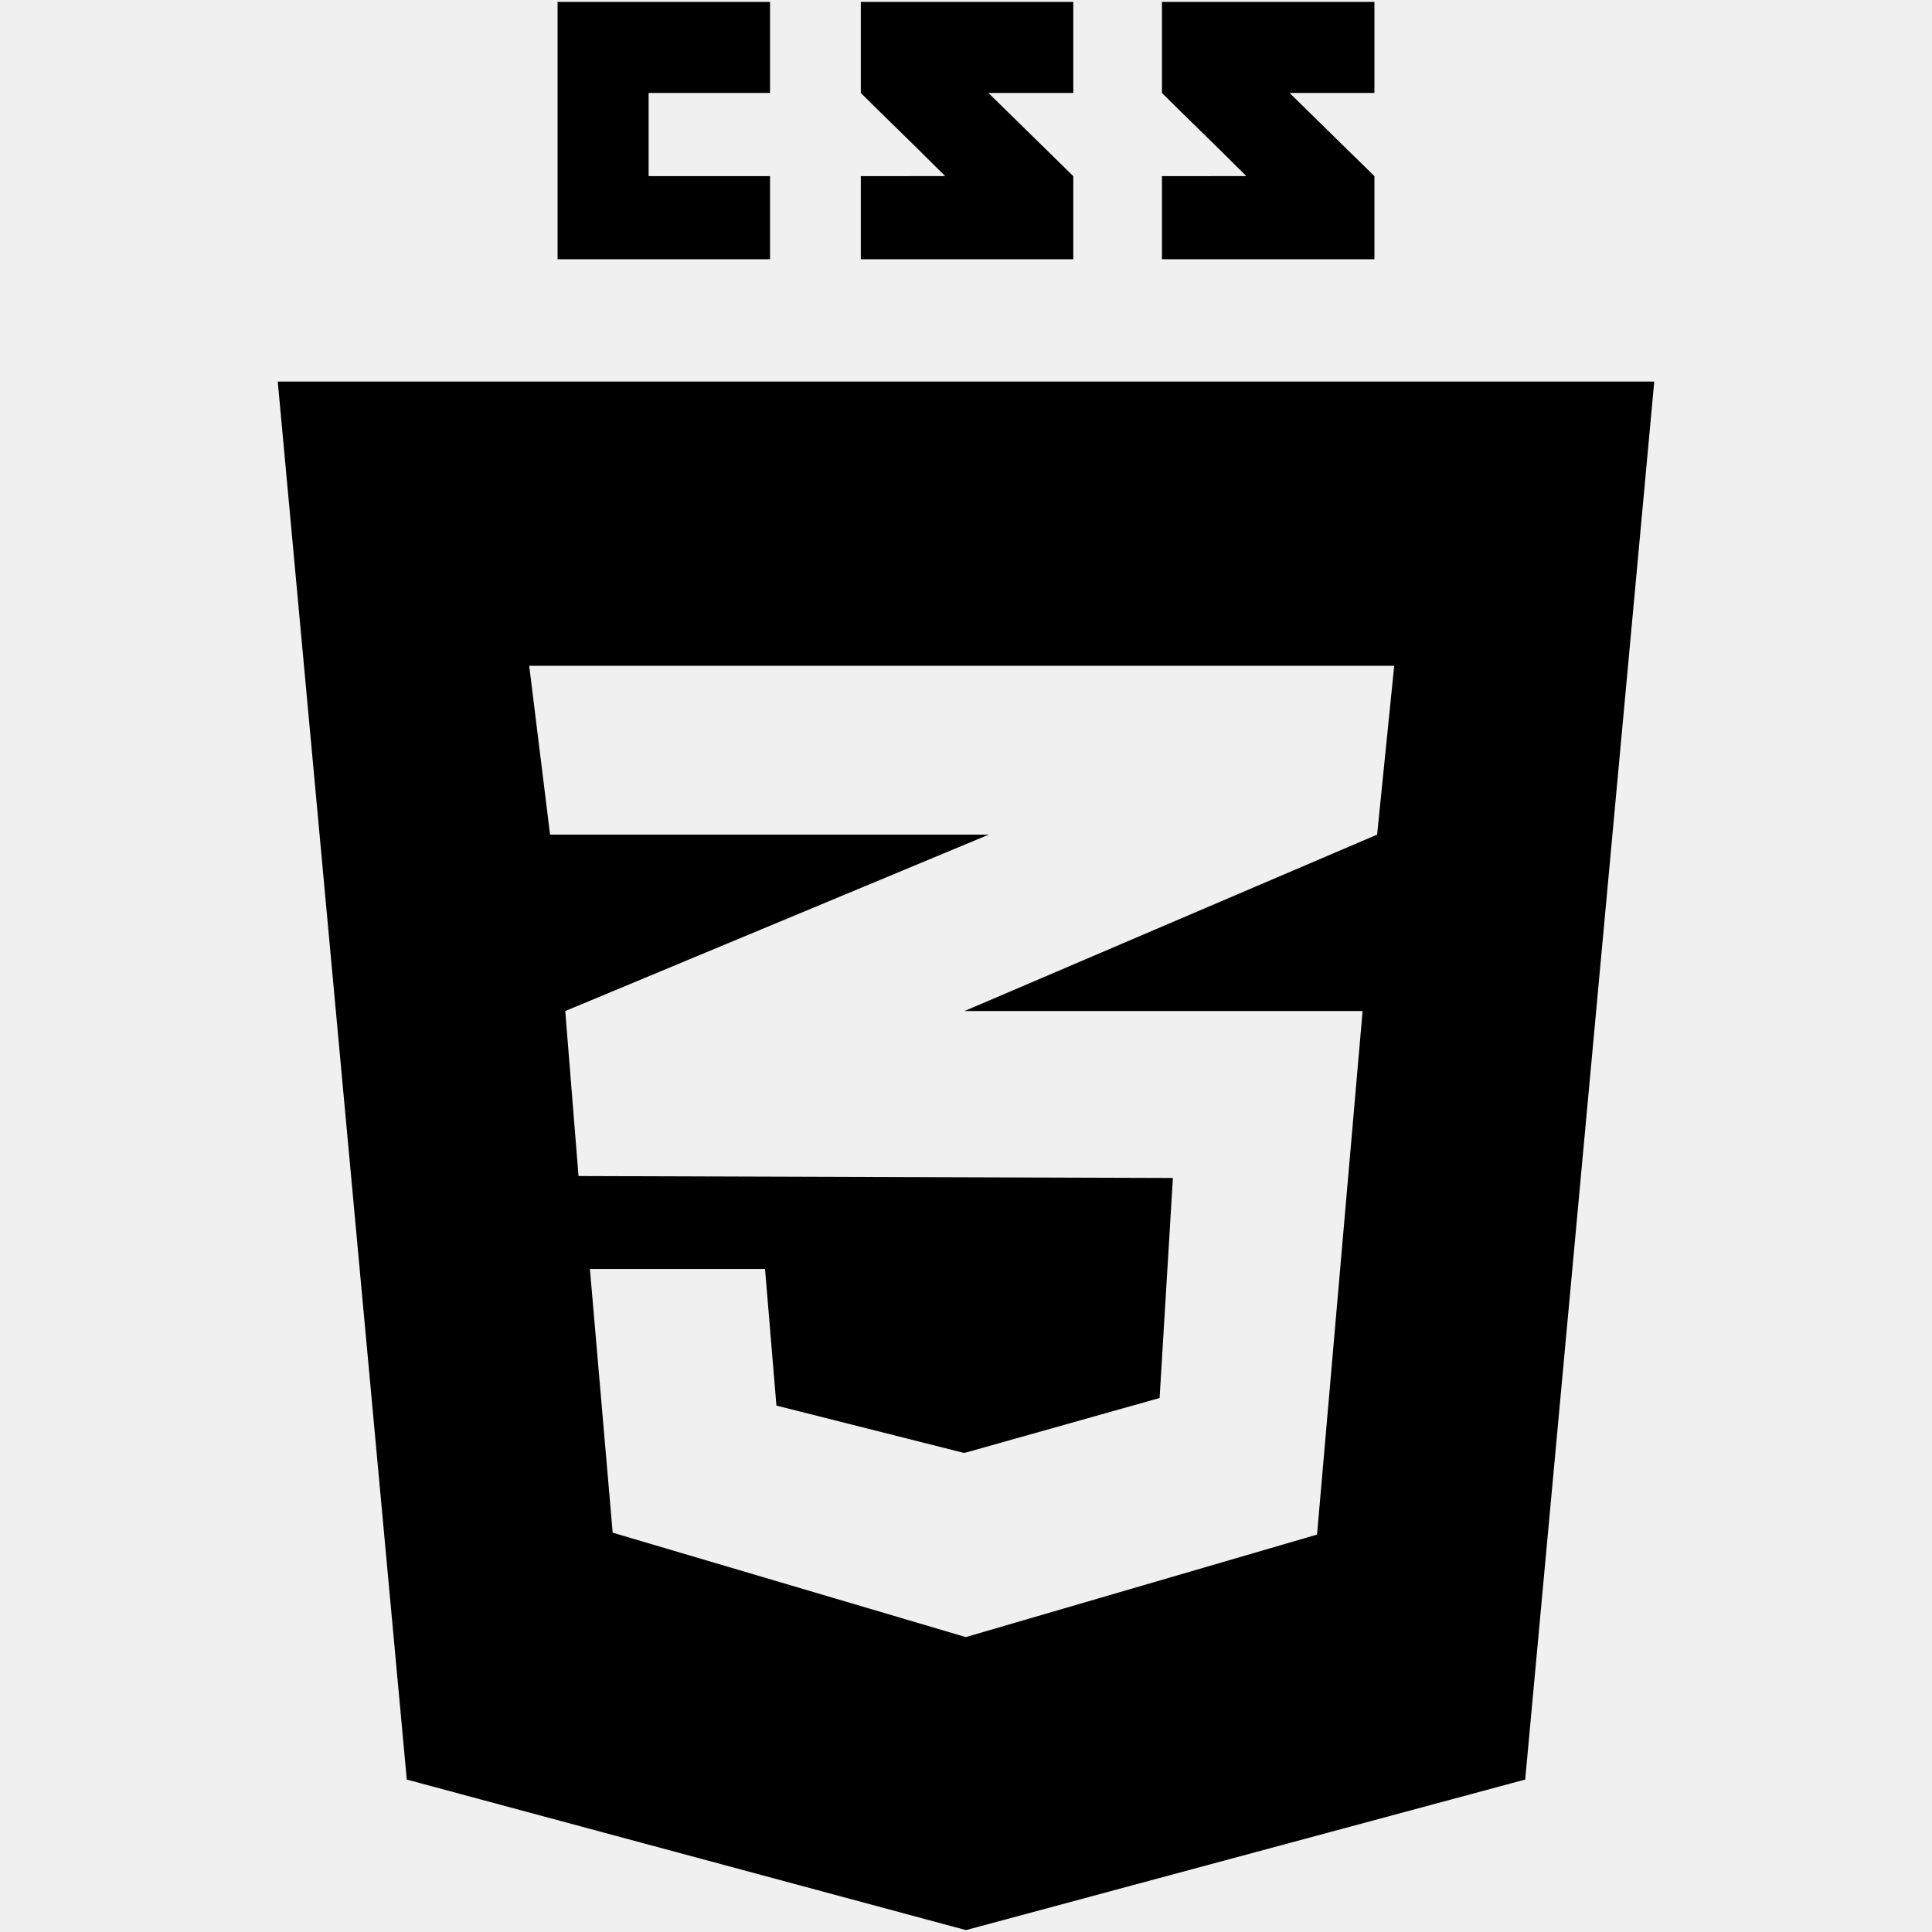
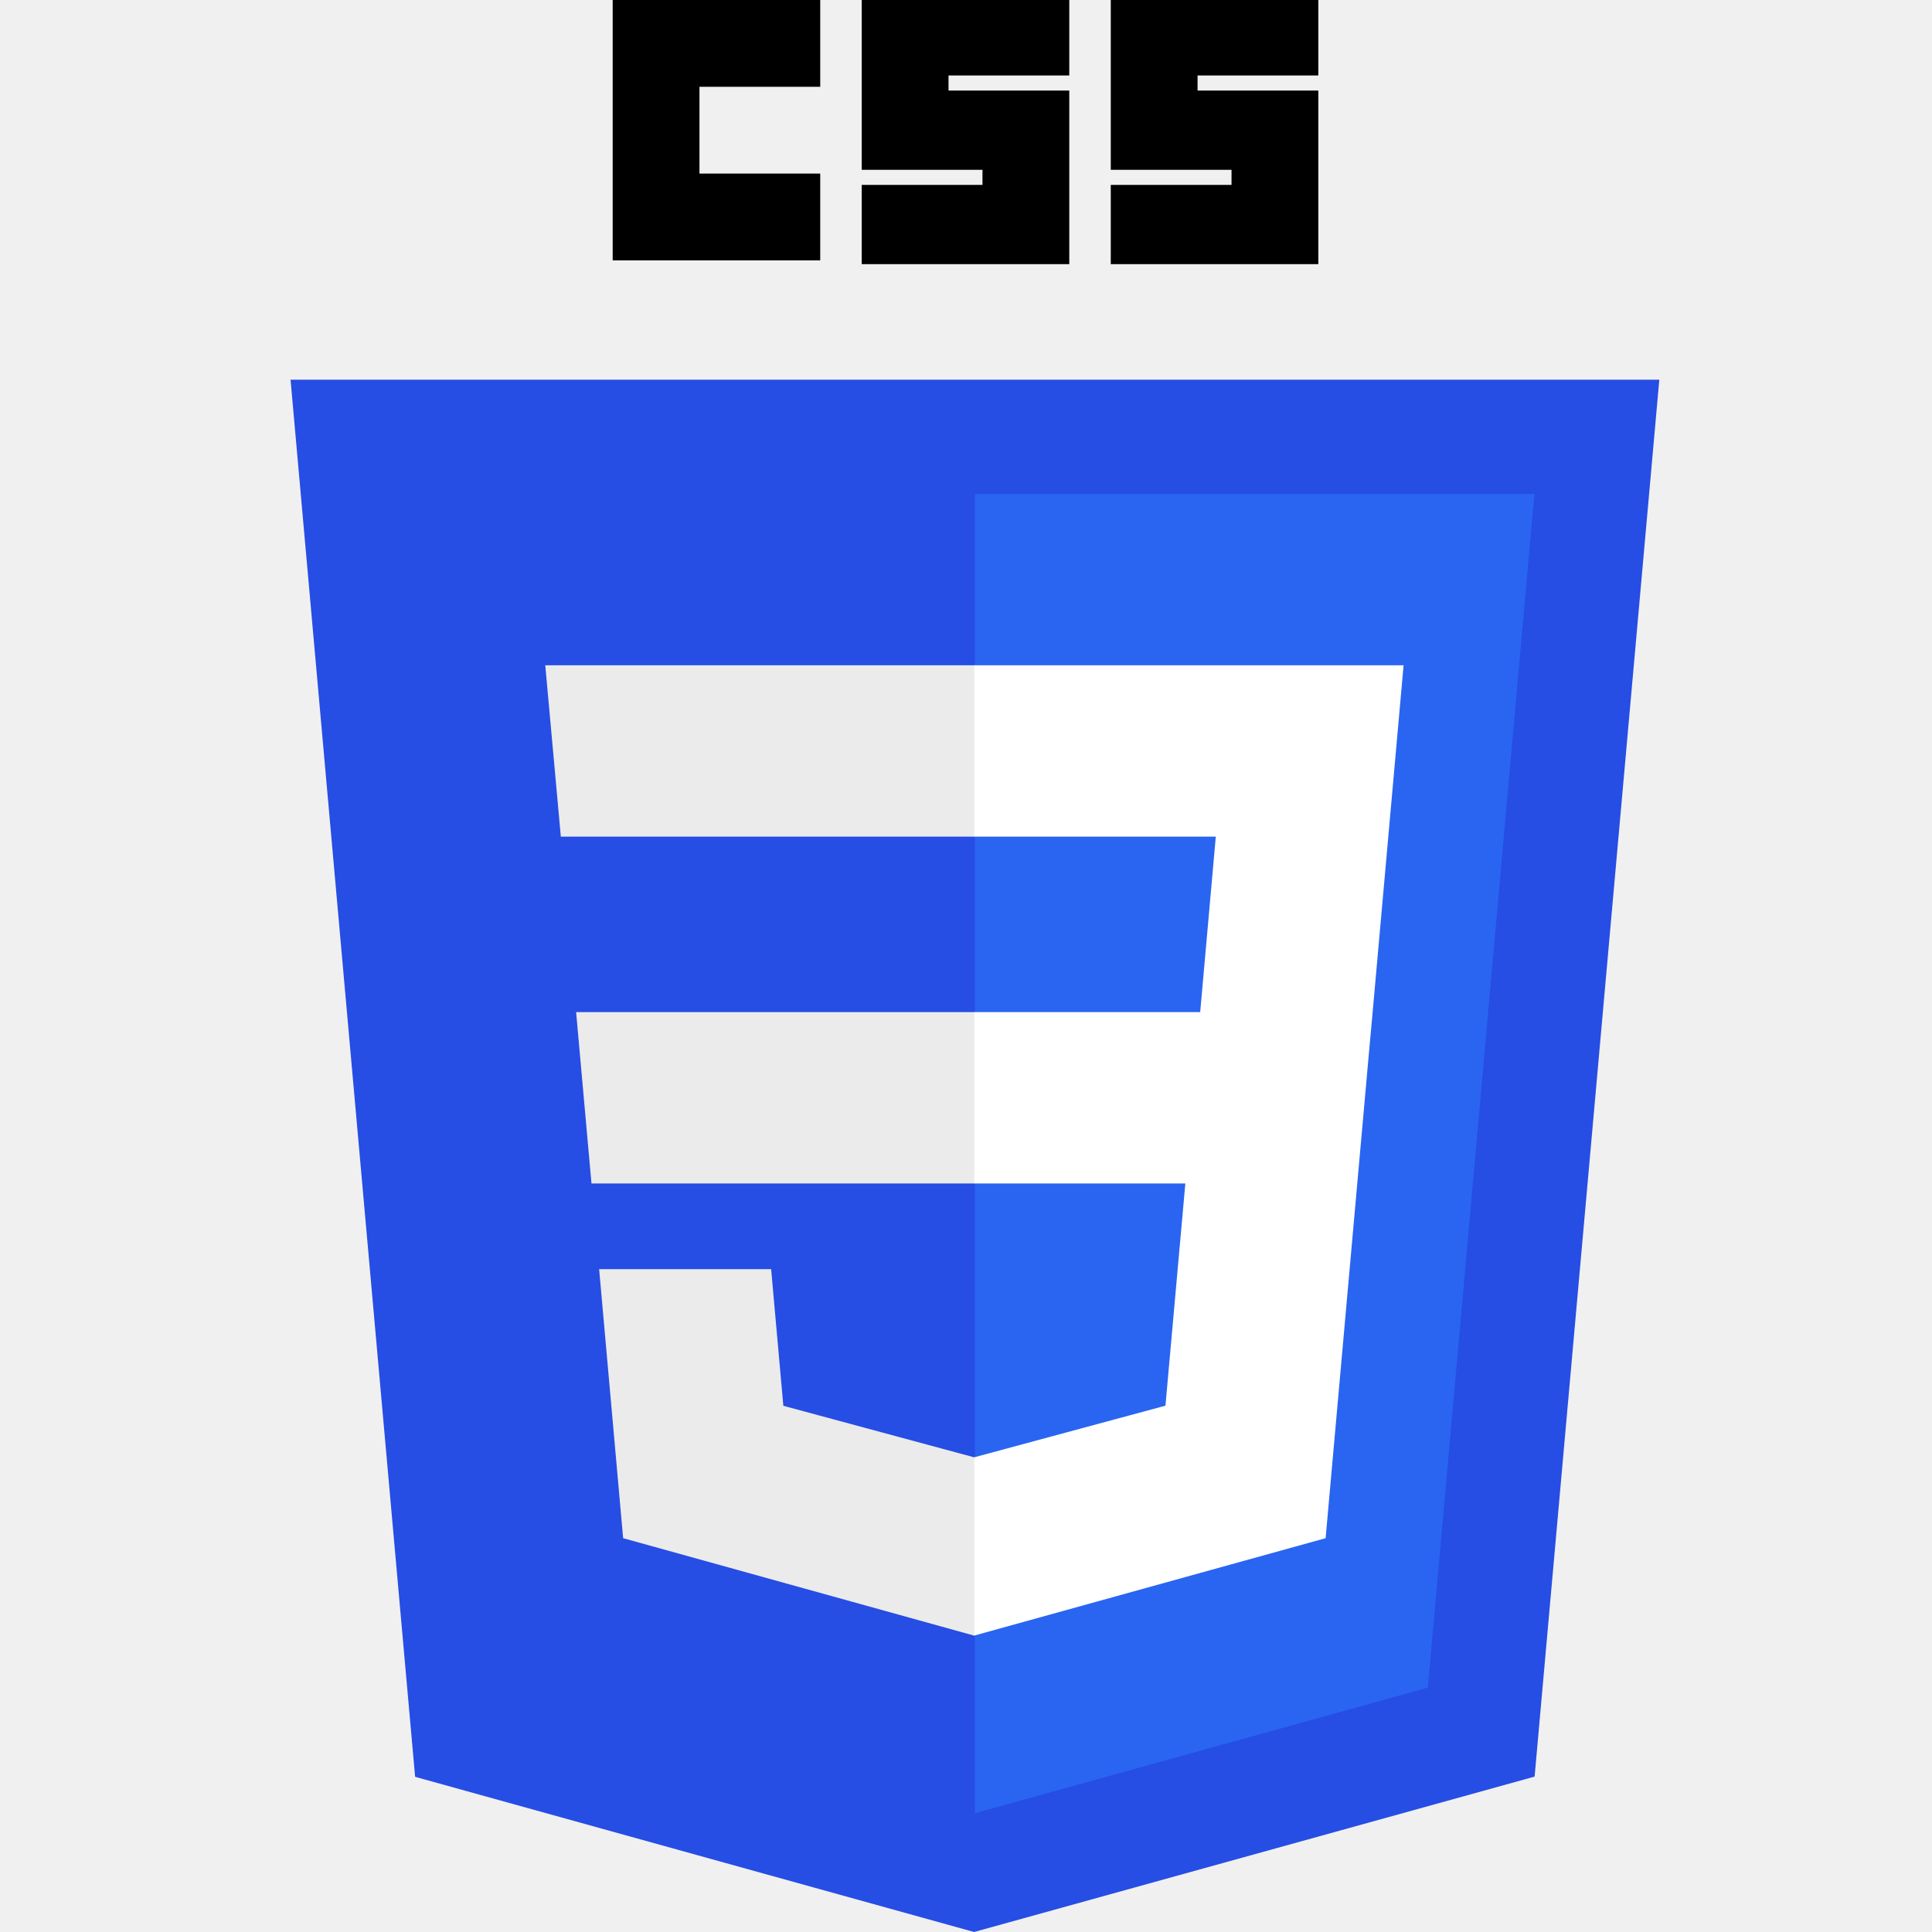
- <svg xmlns="http://www.w3.org/2000/svg" fill="#000000" version="1.1" width="800px" height="800px" viewBox="0 0 512 512" enable-background="new 0 0 512 512" xml:space="preserve">
-   <g id="c133de6af664cd4f011a55de6b001a2b">
-     <path display="inline" d="M204.064,46.682v22.018h-56.302V0.501h56.302v24.13h-32.172v22.051H204.064z M261.941,24.631h22.492   V0.501h-56.308c0,0,0,12.112,0,24.13c7.533,7.533,11.461,11.139,22.356,22.034c-6.369,0-22.356,0.022-22.356,0.021v22.014h56.308   V46.682L261.941,24.631z M341.746,24.631h22.49V0.501H307.93c0,0,0,12.112,0,24.13c7.531,7.533,11.461,11.139,22.355,22.034   c-6.365,0-22.355,0.022-22.355,0.021v22.014h56.307V46.682L341.746,24.631z M438.395,101.112l-34.203,370.486l-148.193,39.9   l-148.196-39.9L73.605,101.112H438.395z M369.477,176.444H255.865h-115.62l5.529,44.739h110.091h6.184l-6.184,2.574   l-106.067,44.177l3.518,43.73l102.549,0.333l54.963,0.175l-3.521,58.311l-51.442,14.484v-0.046l-0.422,0.116l-49.684-12.542   l-3.015-36.195h-0.164h-46.085h-0.162l6.032,69.876l93.5,27.649v-0.05l0.168,0.05l93-27.146L361.1,267.935H255.865h-0.26   l0.26-0.112l109.086-46.639L369.477,176.444z">
- 
- </path>
+ <svg xmlns="http://www.w3.org/2000/svg" width="256" height="256" viewBox="0 0 240 240" id="svg3476" version="1.1">
+   <defs id="defs3478" />
+   <g id="layer1" transform="translate(-193.633,-548.3622)">
+     <g id="g3013" transform="matrix(0.46875,0,0,0.46875,194.7425,548.3622)">
+       <polygon id="polygon2989" points="107.644,470.877 74.633,100.62 437.367,100.62 404.321,470.819 255.778,512 " style="fill:#264de4" />
+       <polygon id="polygon2991" points="376.03,447.246 404.27,130.894 256,130.894 256,480.523 " style="fill:#2965f1" />
+       <polygon id="polygon2993" points="150.31,268.217 154.38,313.627 256,313.627 256,268.217 " style="fill:#ebebeb" />
+       <polygon id="polygon2995" points="146.26,221.716 256,221.716 256,176.305 255.843,176.305 142.132,176.305 " style="fill:#ebebeb" />
+       <polygon id="polygon2997" points="255.791,433.457 256,433.399 256,386.153 255.801,386.206 205.227,372.55 201.994,336.333 177.419,336.333 156.409,336.333 162.771,407.634 " style="fill:#ebebeb" />
+       <path id="path2999" d="m 160,0 h 55 v 23 h -32 v 23 h 32 v 23 h -55 z" />
+       <path id="path3001" d="m 226,0 h 55 v 20 h -32 v 4 h 32 V 70 H 226 V 49 h 32 v -4 h -32 z" />
+       <path id="path3003" d="m 292,0 h 55 v 20 h -32 v 4 h 32 V 70 H 292 V 49 h 32 v -4 h -32 z" />
+       <polygon id="polygon3005" points="369.597,176.305 255.843,176.305 255.843,221.716 319.831,221.716 315.699,268.217 255.843,268.217 255.843,313.627 311.761,313.627 306.49,372.521 255.843,386.191 255.843,433.435 348.937,407.634 349.62,399.962 360.291,280.411 361.399,268.217 " style="fill:#ffffff" />
+     </g>
  </g>
</svg>
